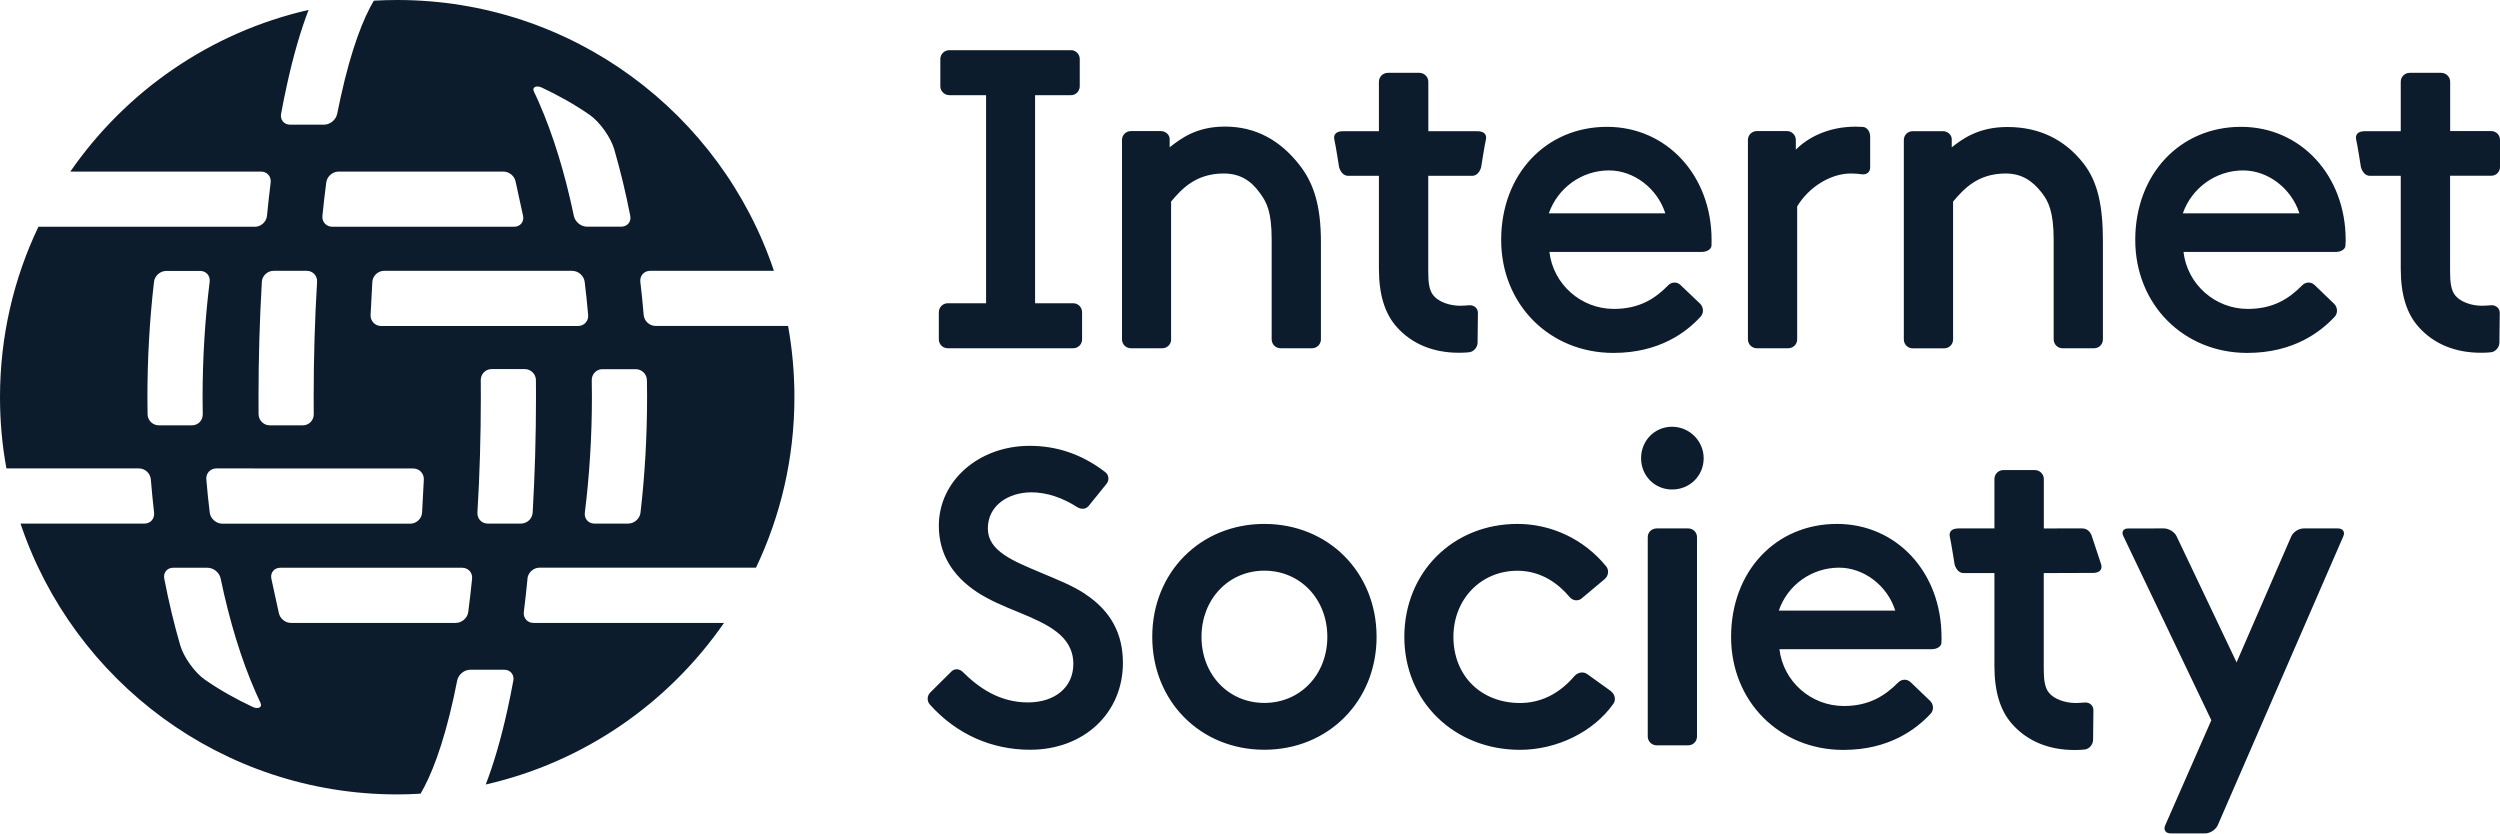
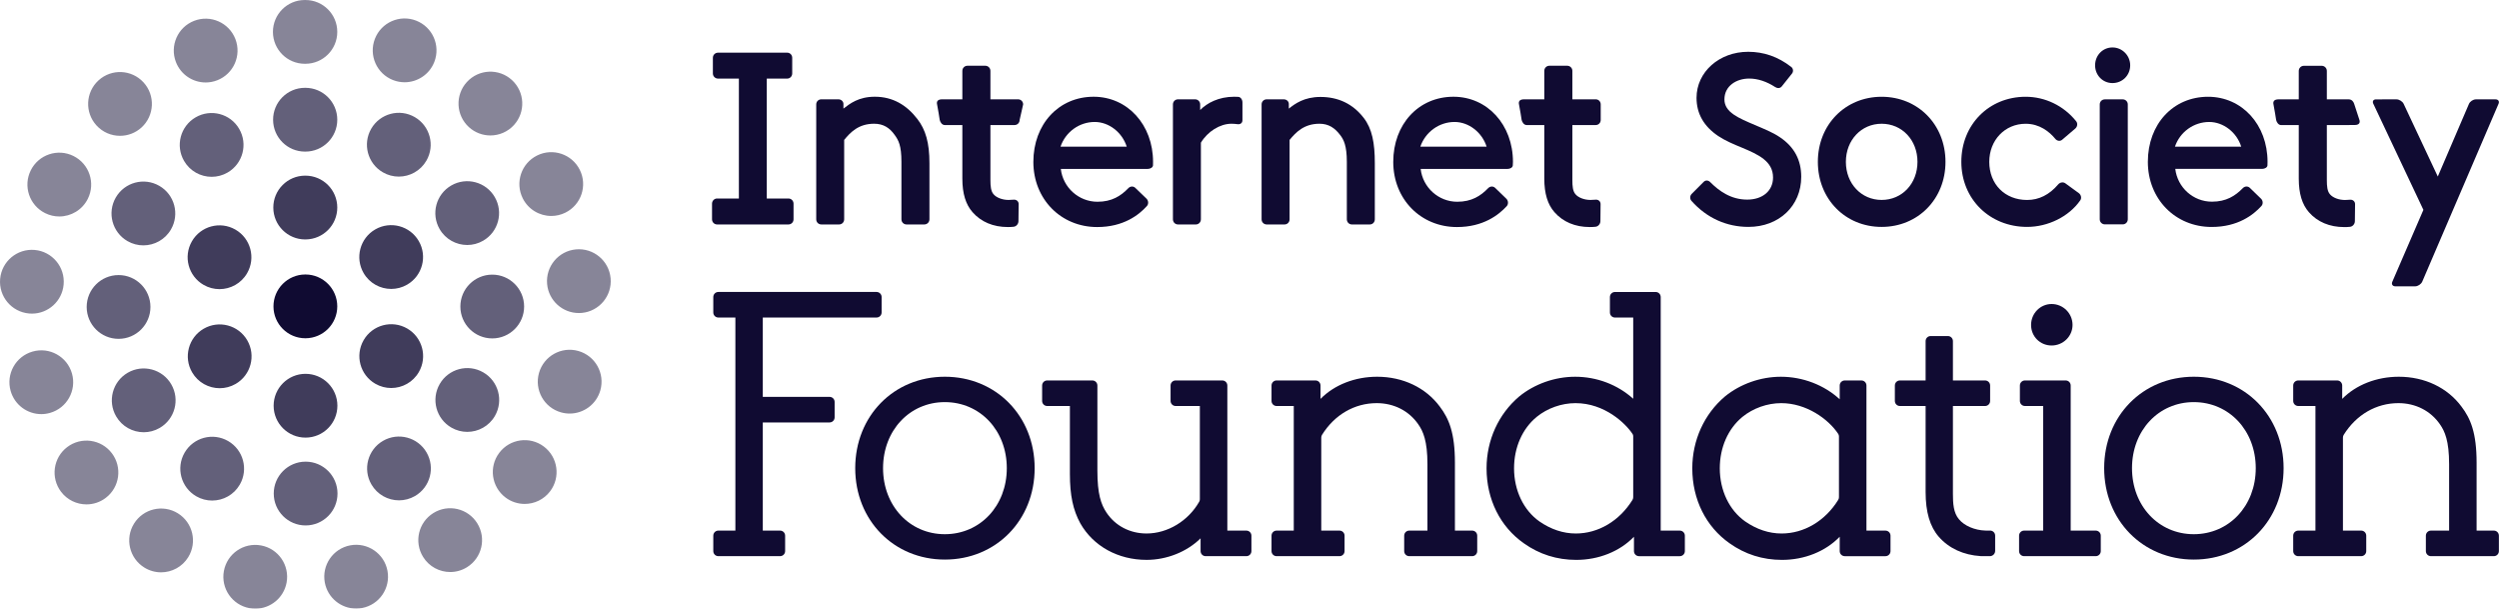
- <svg xmlns="http://www.w3.org/2000/svg" width="30mm" height="10mm" viewBox="0 0 30 10" version="1.1" id="svg1">
-   <defs id="defs1" />
-   <g id="layer1">
-     <path id="path2" d="M 28.056,6.341 H 27.645 c -0.06,0 -0.126,0.042 -0.15,0.096 L 26.839,7.948 26.119,6.435 c -0.024,-0.052 -0.094,-0.094 -0.152,-0.094 l -0.432,7.056e-4 c -0.054,0 -0.08,0.04 -0.056,0.089 l 1.057,2.212 -0.553,1.26 c -0.025,0.054 0.004,0.098 0.063,0.098 h 0.416 c 0.059,0 0.126,-0.044 0.151,-0.098 L 28.119,6.437 c 0.025,-0.053 -0.004,-0.096 -0.063,-0.096 z m -5.313,0.986 c -0.093,-0.298 -0.375,-0.515 -0.674,-0.515 -0.328,0 -0.619,0.208 -0.723,0.515 z m 0.556,0.316 c 0,0.012 0,0.04 -0.002,0.074 -0.002,0.04 -0.054,0.073 -0.113,0.073 h -1.831 c 0.046,0.387 0.378,0.682 0.773,0.682 0.302,0 0.493,-0.122 0.651,-0.281 0.041,-0.043 0.107,-0.046 0.149,-0.006 l 0.234,0.224 c 0.044,0.041 0.048,0.112 0.009,0.154 -0.169,0.182 -0.493,0.436 -1.049,0.436 -0.767,0 -1.347,-0.583 -1.347,-1.356 0,-0.787 0.535,-1.356 1.27,-1.356 0.717,0 1.255,0.581 1.255,1.356 z M 19.984,2.56 c -0.095,-0.297 -0.375,-0.515 -0.676,-0.515 -0.328,0 -0.615,0.21 -0.722,0.515 z m 0.555,0.317 c 0,0.011 -0.001,0.041 -0.001,0.074 -0.004,0.04 -0.056,0.072 -0.114,0.072 h -1.831 c 0.045,0.387 0.378,0.684 0.773,0.684 0.303,0 0.494,-0.121 0.651,-0.282 0.04,-0.043 0.107,-0.047 0.149,-0.005 l 0.235,0.224 c 0.042,0.041 0.047,0.112 0.007,0.155 -0.166,0.182 -0.49,0.436 -1.047,0.436 -0.767,0 -1.347,-0.583 -1.347,-1.356 0,-0.786 0.535,-1.357 1.271,-1.357 0.715,0 1.254,0.583 1.254,1.357 z m -0.474,2.244 c -0.209,0 -0.372,0.166 -0.372,0.378 0,0.21 0.163,0.375 0.372,0.375 0.213,0 0.379,-0.165 0.379,-0.375 0,-0.207 -0.17,-0.378 -0.379,-0.378 z M 24.088,1.524 c -0.344,0 -0.537,0.141 -0.667,0.244 v -0.097 c 0,-0.053 -0.048,-0.097 -0.108,-0.097 h -0.36 c -0.06,0 -0.107,0.047 -0.107,0.106 v 2.393 c 0,0.06 0.047,0.107 0.107,0.107 h 0.377 c 0.06,0 0.107,-0.047 0.107,-0.107 V 2.419 c 0.132,-0.157 0.3,-0.337 0.631,-0.337 0.191,0 0.321,0.086 0.435,0.233 0.075,0.097 0.141,0.221 0.141,0.562 v 1.195 c 0,0.06 0.048,0.107 0.106,0.107 h 0.379 c 0.06,0 0.106,-0.047 0.106,-0.107 v -1.169 c 0,-0.42 -0.056,-0.716 -0.234,-0.943 C 24.771,1.667 24.463,1.524 24.088,1.524 Z m 3.505,1.036 C 27.498,2.263 27.218,2.045 26.917,2.045 c -0.327,0 -0.616,0.21 -0.723,0.515 z m 0.556,0.317 c 0,0.011 -0.002,0.041 -0.004,0.074 -0.003,0.04 -0.053,0.072 -0.113,0.072 h -1.83 c 0.045,0.387 0.377,0.684 0.771,0.684 0.303,0 0.494,-0.121 0.652,-0.282 0.041,-0.043 0.107,-0.047 0.15,-0.005 l 0.233,0.224 c 0.044,0.041 0.048,0.112 0.01,0.155 -0.169,0.182 -0.494,0.436 -1.051,0.436 -0.766,0 -1.344,-0.583 -1.344,-1.356 0,-0.786 0.534,-1.357 1.27,-1.357 0.715,0 1.255,0.583 1.255,1.357 z m -7.891,3.464 h -0.377 c -0.061,0 -0.108,0.046 -0.108,0.104 v 2.393 c 0,0.059 0.048,0.106 0.108,0.106 h 0.377 c 0.059,0 0.106,-0.047 0.106,-0.106 V 6.445 c 0,-0.058 -0.047,-0.104 -0.106,-0.104 z m 4.846,0.099 c -0.011,-0.04 -0.045,-0.099 -0.118,-0.099 l -0.46,2.823e-4 V 5.748 c 0,-0.059 -0.049,-0.107 -0.108,-0.107 h -0.378 c -0.059,0 -0.107,0.048 -0.107,0.107 v 0.593 h -0.427 c -0.092,0 -0.122,0.043 -0.107,0.106 0.015,0.062 0.056,0.325 0.056,0.325 0.012,0.047 0.048,0.105 0.107,0.105 h 0.371 V 7.992 c 0,0.311 0.071,0.539 0.215,0.699 0.179,0.201 0.435,0.309 0.745,0.309 0.037,0 0.078,-8.82e-4 0.116,-0.005 0.059,-0.003 0.107,-0.058 0.108,-0.116 l 0.004,-0.356 c 8.82e-4,-0.057 -0.046,-0.097 -0.105,-0.093 -0.039,0.003 -0.077,0.006 -0.108,0.006 -0.131,0 -0.259,-0.049 -0.318,-0.12 -0.055,-0.064 -0.065,-0.165 -0.065,-0.296 v -1.143 l 0.591,-0.002 c 0.055,0 0.118,-0.022 0.099,-0.099 z M 29.894,2.109 c 0.06,0 0.106,-0.047 0.106,-0.105 V 1.679 c 0,-0.059 -0.046,-0.106 -0.106,-0.106 H 29.402 V 0.981 c 0,-0.059 -0.049,-0.107 -0.108,-0.107 h -0.378 c -0.059,0 -0.107,0.048 -0.107,0.107 v 0.593 h -0.427 c -0.092,0 -0.122,0.043 -0.107,0.106 0.015,0.062 0.056,0.325 0.056,0.325 0.012,0.047 0.048,0.105 0.107,0.105 h 0.371 v 1.115 c 0,0.311 0.071,0.539 0.215,0.699 0.179,0.201 0.435,0.309 0.745,0.309 0.037,0 0.078,-9.172e-4 0.116,-0.005 0.059,-0.003 0.107,-0.058 0.108,-0.116 l 0.004,-0.356 c 9.18e-4,-0.057 -0.046,-0.097 -0.105,-0.093 -0.039,0.003 -0.077,0.006 -0.108,0.006 -0.132,0 -0.259,-0.049 -0.318,-0.12 -0.055,-0.064 -0.065,-0.165 -0.065,-0.296 V 2.109 Z M 19.332,8.294 19.048,8.09 c -0.047,-0.034 -0.111,-0.024 -0.152,0.02 -0.187,0.219 -0.409,0.326 -0.656,0.326 -0.469,0 -0.799,-0.328 -0.799,-0.794 0,-0.452 0.33,-0.793 0.768,-0.793 0.293,0 0.5,0.164 0.626,0.315 0.038,0.045 0.102,0.054 0.145,0.017 l 0.276,-0.232 c 0.046,-0.038 0.055,-0.108 0.018,-0.153 -0.268,-0.328 -0.66,-0.509 -1.065,-0.509 -0.774,0 -1.357,0.581 -1.357,1.356 0,0.773 0.597,1.355 1.388,1.355 0.437,0 0.879,-0.211 1.12,-0.552 0.035,-0.048 0.018,-0.117 -0.029,-0.151 z M 13.023,7.128 C 12.873,7.027 12.674,6.95 12.497,6.875 12.156,6.731 11.854,6.613 11.854,6.342 c 0,-0.282 0.254,-0.434 0.522,-0.434 0.185,0 0.371,0.063 0.55,0.177 0.046,0.029 0.103,0.029 0.138,-0.014 L 13.279,5.805 c 0.034,-0.042 0.028,-0.106 -0.015,-0.139 -0.282,-0.217 -0.585,-0.316 -0.908,-0.316 -0.611,0 -1.09,0.42 -1.09,0.959 0,0.328 0.154,0.594 0.458,0.796 0.15,0.098 0.324,0.17 0.493,0.239 0.354,0.146 0.663,0.285 0.663,0.624 0,0.278 -0.219,0.461 -0.545,0.461 -0.343,0 -0.593,-0.178 -0.782,-0.366 -0.039,-0.038 -0.095,-0.044 -0.135,-0.006 l -0.254,0.252 c -0.04,0.038 -0.043,0.104 -0.006,0.145 0.323,0.361 0.747,0.543 1.203,0.543 0.645,0 1.114,-0.438 1.114,-1.043 0,-0.343 -0.14,-0.619 -0.452,-0.825 z m 8.06,-2.949 h 0.376 c 0.059,0 0.107,-0.047 0.107,-0.107 V 2.477 c 0.14,-0.233 0.402,-0.395 0.643,-0.395 0.043,0 0.087,0.003 0.13,0.009 0.057,0.009 0.103,-0.023 0.103,-0.082 V 1.638 c 0,-0.059 -0.038,-0.112 -0.087,-0.115 -0.032,-0.001 -0.063,-0.003 -0.088,-0.003 -0.326,0 -0.573,0.13 -0.717,0.276 V 1.679 c 0,-0.059 -0.048,-0.106 -0.107,-0.106 h -0.36 c -0.06,0 -0.108,0.047 -0.108,0.106 v 2.393 c 0,0.06 0.048,0.107 0.108,0.107 z m -9.71,0 h 1.505 c 0.06,0 0.107,-0.047 0.107,-0.107 V 3.747 c 0,-0.06 -0.047,-0.108 -0.107,-0.108 H 12.421 V 1.142 h 0.431 c 0.058,0 0.105,-0.048 0.105,-0.107 V 0.709 c 0,-0.06 -0.048,-0.107 -0.105,-0.107 h -0.539 -0.375 -0.545 c -0.06,0 -0.109,0.047 -0.109,0.107 v 0.326 c 0,0.059 0.049,0.107 0.109,0.107 h 0.44 v 2.497 h -0.46 c -0.059,0 -0.107,0.048 -0.107,0.108 V 4.072 c 0,0.06 0.048,0.107 0.107,0.107 z M 14.053,4.072 V 2.419 c 0.131,-0.157 0.301,-0.337 0.632,-0.337 0.193,0 0.325,0.083 0.433,0.233 0.082,0.112 0.142,0.221 0.142,0.562 v 1.195 c 0,0.06 0.048,0.107 0.107,0.107 h 0.377 c 0.059,0 0.107,-0.047 0.107,-0.107 v -1.169 c 0,-0.42 -0.079,-0.696 -0.257,-0.923 -0.229,-0.293 -0.521,-0.461 -0.895,-0.461 -0.345,0 -0.529,0.145 -0.663,0.248 v -0.097 c 0,-0.053 -0.048,-0.097 -0.106,-0.097 H 13.571 c -0.06,0 -0.107,0.047 -0.107,0.106 v 2.393 c 0,0.06 0.047,0.107 0.107,0.107 h 0.376 c 0.059,0 0.107,-0.047 0.107,-0.107 z m 1.875,3.57 c 0,-0.452 -0.324,-0.794 -0.756,-0.794 -0.429,0 -0.754,0.342 -0.754,0.794 0,0.453 0.324,0.793 0.754,0.793 0.433,0 0.756,-0.341 0.756,-0.793 z m 0.591,0 c 0,0.773 -0.58,1.355 -1.347,1.355 -0.767,0 -1.345,-0.582 -1.345,-1.355 0,-0.774 0.578,-1.355 1.345,-1.355 0.768,0 1.347,0.581 1.347,1.355 z m 0.987,-3.409 c -0.31,0 -0.566,-0.108 -0.745,-0.309 C 16.618,3.764 16.547,3.536 16.547,3.225 v -1.115 h -0.371 c -0.059,0 -0.095,-0.059 -0.107,-0.105 0,0 -0.041,-0.263 -0.056,-0.325 -0.015,-0.062 0.015,-0.106 0.107,-0.106 H 16.547 V 0.981 c 0,-0.059 0.048,-0.107 0.107,-0.107 h 0.378 c 0.059,0 0.108,0.048 0.108,0.107 v 0.593 h 0.583 c 0.092,0 0.122,0.043 0.107,0.106 -0.015,0.062 -0.056,0.325 -0.056,0.325 -0.012,0.047 -0.048,0.105 -0.107,0.105 h -0.528 v 1.143 c 0,0.131 0.009,0.233 0.065,0.296 0.059,0.071 0.187,0.12 0.318,0.12 0.031,0 0.069,-0.003 0.108,-0.006 0.059,-0.004 0.106,0.036 0.105,0.093 l -0.004,0.356 c -7.75e-4,0.058 -0.049,0.113 -0.108,0.116 -0.039,0.004 -0.08,0.005 -0.116,0.005 z M 6.251,6.283 H 5.853 c -0.073,0 -0.128,-0.059 -0.124,-0.132 0.027,-0.445 0.041,-0.912 0.041,-1.391 0,-0.066 -2.823e-4,-0.133 -8.467e-4,-0.199 -6.349e-4,-0.073 0.058,-0.132 0.131,-0.132 h 0.397 c 0.073,0 0.133,0.059 0.134,0.132 5.645e-4,0.066 8.467e-4,0.132 8.467e-4,0.199 0,0.477 -0.014,0.944 -0.04,1.391 -0.004,0.073 -0.067,0.132 -0.141,0.132 z M 5.619,7.344 C 5.61,7.416 5.542,7.475 5.469,7.475 H 3.492 c -0.069,0 -0.132,-0.052 -0.146,-0.119 l -0.09,-0.413 c -0.014,-0.072 0.035,-0.13 0.108,-0.13 h 2.182 c 0.073,0 0.127,0.059 0.119,0.132 -0.014,0.136 -0.029,0.269 -0.046,0.399 z M 3.032,8.483 C 2.832,8.389 2.638,8.281 2.456,8.154 2.336,8.07 2.204,7.885 2.163,7.744 2.089,7.49 2.025,7.222 1.971,6.943 1.957,6.871 2.006,6.813 2.079,6.813 h 0.411 c 0.073,0 0.144,0.058 0.158,0.13 0.106,0.509 0.248,0.975 0.423,1.371 0.017,0.039 0.035,0.079 0.054,0.119 0.029,0.059 -0.033,0.079 -0.094,0.05 z M 1.771,4.972 c -0.001,-0.066 -0.002,-0.132 -0.002,-0.199 0,-0.477 0.027,-0.943 0.079,-1.391 0.008,-0.073 0.075,-0.131 0.148,-0.131 H 2.401 c 0.073,0 0.124,0.059 0.115,0.131 -0.056,0.448 -0.085,0.917 -0.085,1.391 0,0.066 6.21e-4,0.133 0.002,0.199 0.001,0.073 -0.056,0.132 -0.129,0.132 H 1.906 c -0.073,0 -0.134,-0.059 -0.135,-0.132 z m 3.188,0.65 c 0.073,0 0.13,0.059 0.127,0.132 -0.006,0.134 -0.013,0.267 -0.021,0.398 -0.005,0.073 -0.068,0.132 -0.141,0.132 H 2.667 c -0.073,0 -0.14,-0.059 -0.15,-0.131 C 2.501,6.021 2.487,5.888 2.476,5.753 2.469,5.68 2.524,5.621 2.597,5.621 Z M 3.142,3.382 c 0.004,-0.073 0.067,-0.132 0.141,-0.132 h 0.398 c 0.073,0 0.128,0.059 0.124,0.132 -0.027,0.445 -0.041,0.912 -0.041,1.391 0,0.066 3.174e-4,0.133 9.525e-4,0.199 5.644e-4,0.073 -0.058,0.132 -0.131,0.132 H 3.237 c -0.073,0 -0.133,-0.059 -0.134,-0.132 -5.115e-4,-0.066 -8.431e-4,-0.132 -8.431e-4,-0.199 0,-0.477 0.014,-0.944 0.04,-1.391 z M 3.869,2.589 C 3.883,2.453 3.898,2.32 3.915,2.19 3.924,2.117 3.991,2.059 4.064,2.059 h 1.977 c 0.069,0 0.132,0.052 0.146,0.119 l 0.09,0.413 c 0.014,0.072 -0.035,0.13 -0.108,0.13 H 3.988 c -0.073,0 -0.127,-0.059 -0.119,-0.132 z m 2.633,-1.538 c 0.2,0.094 0.394,0.202 0.576,0.329 0.12,0.084 0.251,0.269 0.292,0.409 0.074,0.255 0.139,0.523 0.193,0.801 0.014,0.072 -0.035,0.13 -0.108,0.13 H 7.044 c -0.073,0 -0.144,-0.058 -0.158,-0.13 C 6.78,2.082 6.638,1.616 6.463,1.22 6.445,1.181 6.428,1.141 6.408,1.101 c -0.029,-0.059 0.033,-0.079 0.094,-0.05 z m 1.261,3.511 c 0.001,0.066 0.002,0.132 0.002,0.199 0,0.477 -0.027,0.944 -0.079,1.391 -0.008,0.073 -0.075,0.131 -0.148,0.131 h -0.405 c -0.073,0 -0.124,-0.059 -0.115,-0.131 0.056,-0.448 0.085,-0.917 0.085,-1.391 0,-0.066 -5.644e-4,-0.133 -0.002,-0.199 -0.001,-0.073 0.056,-0.132 0.129,-0.132 h 0.398 c 0.073,0 0.134,0.059 0.135,0.132 z M 4.574,3.912 c -0.073,0 -0.13,-0.059 -0.127,-0.132 0.006,-0.134 0.013,-0.267 0.021,-0.398 0.005,-0.073 0.068,-0.132 0.141,-0.132 h 2.257 c 0.073,0 0.141,0.059 0.15,0.131 0.016,0.131 0.03,0.264 0.042,0.399 0.006,0.073 -0.049,0.132 -0.122,0.132 z m 1.755,3.032 c 0.007,-0.073 0.072,-0.132 0.145,-0.132 h 2.598 c 0.295,-0.62 0.461,-1.314 0.461,-2.046 0,-0.292 -0.026,-0.577 -0.076,-0.855 h -1.591 c -0.073,0 -0.136,-0.059 -0.142,-0.132 C 7.713,3.646 7.7,3.513 7.684,3.382 7.676,3.309 7.728,3.25 7.801,3.25 H 9.287 C 8.654,1.361 6.869,0 4.767,0 4.672,0 4.579,0.003 4.486,0.008 4.36,0.22 4.218,0.579 4.09,1.158 4.075,1.225 4.06,1.295 4.046,1.366 4.032,1.437 3.962,1.496 3.889,1.496 H 3.482 c -0.073,0 -0.122,-0.058 -0.109,-0.13 0.022,-0.121 0.046,-0.238 0.071,-0.351 C 3.52,0.669 3.606,0.371 3.703,0.119 2.524,0.388 1.511,1.094 0.844,2.059 H 3.132 c 0.073,0 0.125,0.059 0.116,0.131 C 3.232,2.32 3.217,2.453 3.204,2.589 3.197,2.662 3.132,2.721 3.059,2.721 H 0.461 C 0.165,3.341 0,4.034 0,4.767 0,5.059 0.026,5.344 0.077,5.621 H 1.668 c 0.073,0 0.136,0.059 0.142,0.132 0.011,0.134 0.024,0.267 0.039,0.399 0.008,0.073 -0.043,0.131 -0.116,0.131 H 0.246 c 0.634,1.889 2.418,3.25 4.52,3.25 0.094,0 0.188,-0.003 0.281,-0.009 0.125,-0.212 0.268,-0.57 0.396,-1.149 0.015,-0.068 0.029,-0.137 0.043,-0.208 0.014,-0.072 0.084,-0.13 0.157,-0.13 h 0.408 c 0.073,0 0.122,0.058 0.109,0.13 -0.022,0.121 -0.046,0.238 -0.071,0.351 -0.076,0.345 -0.163,0.644 -0.26,0.896 1.18,-0.269 2.192,-0.975 2.859,-1.939 H 6.402 c -0.073,0 -0.125,-0.059 -0.116,-0.131 0.016,-0.13 0.031,-0.263 0.044,-0.399" style="fill:#0c1c2c;fill-opacity:1;fill-rule:nonzero;stroke:none;stroke-width:0.004" />
+ <svg xmlns="http://www.w3.org/2000/svg" width="155.23" height="37.795" version="1.1" viewBox="0 0 155.23 37.795">
+   <defs>
+     <clipPath id="clipPath2">
+       <path transform="translate(-353.25 -72.8)" d="M 0,104.428 H 428.888 V 0 H 0 Z" />
+     </clipPath>
+     <clipPath id="clipPath4">
+       <path transform="translate(-361.25 -65.937)" d="M 0,104.428 H 428.888 V 0 H 0 Z" />
+     </clipPath>
+     <clipPath id="clipPath6">
+       <path transform="translate(-407.32 -86.643)" d="M 0,104.428 H 428.888 V 0 H 0 Z" />
+     </clipPath>
+     <clipPath id="clipPath8">
+       <path transform="translate(-301.18 -82.979)" d="M 0,104.428 H 428.888 V 0 H 0 Z" />
+     </clipPath>
+     <clipPath id="clipPath10">
+       <path transform="translate(-403.34 -70.163)" d="M 0,104.428 H 428.888 V 0 H 0 Z" />
+     </clipPath>
+     <clipPath id="clipPath12">
+       <path transform="translate(-362.57 -96.286)" d="M 0,104.428 H 428.888 V 0 H 0 Z" />
+     </clipPath>
+     <clipPath id="clipPath14">
+       <path transform="translate(-322.94 -70.129)" d="M 0,104.428 H 428.888 V 0 H 0 Z" />
+     </clipPath>
+     <clipPath id="clipPath16">
+       <path transform="translate(-373.27 -79.262)" d="M 0,104.428 H 428.888 V 0 H 0 Z" />
+     </clipPath>
+     <clipPath id="clipPath18">
+       <path transform="translate(-136.19 -69.486)" d="M 0,104.428 H 428.888 V 0 H 0 Z" />
+     </clipPath>
+     <clipPath id="clipPath20">
+       <path transform="translate(-154.71 -76.65)" d="M 0,104.428 H 428.888 V 0 H 0 Z" />
+     </clipPath>
+     <clipPath id="clipPath22">
+       <path transform="translate(-173.98 -70.171)" d="M 0,104.428 H 428.888 V 0 H 0 Z" />
+     </clipPath>
+     <clipPath id="clipPath24">
+       <path transform="translate(-212.53 -87.808)" d="M 0,104.428 H 428.888 V 0 H 0 Z" />
+     </clipPath>
+     <clipPath id="clipPath26">
+       <path transform="translate(-226.46 -83.198)" d="M 0,104.428 H 428.888 V 0 H 0 Z" />
+     </clipPath>
+     <clipPath id="clipPath28">
+       <path transform="translate(-273.85 -70.171)" d="M 0,104.428 H 428.888 V 0 H 0 Z" />
+     </clipPath>
+     <clipPath id="clipPath30">
+       <path transform="translate(-182.01 -79.261)" d="M 0,104.428 H 428.888 V 0 H 0 Z" />
+     </clipPath>
+     <clipPath id="clipPath32">
+       <path transform="translate(-243.77 -79.261)" d="M 0,104.428 H 428.888 V 0 H 0 Z" />
+     </clipPath>
+     <clipPath id="clipPath34">
+       <path transform="translate(-280.3 -19.13)" d="M 0,104.428 H 428.888 V 0 H 0 Z" />
+     </clipPath>
+     <clipPath id="clipPath36">
+       <path transform="translate(-142.38 -36.341)" d="M 0,104.428 H 428.888 V 0 H 0 Z" />
+     </clipPath>
+     <clipPath id="clipPath38">
+       <path transform="translate(-162.16 -12.781)" d="M 0,104.428 H 428.888 V 0 H 0 Z" />
+     </clipPath>
+     <clipPath id="clipPath40">
+       <path transform="translate(-376.5 -12.781)" d="M 0,104.428 H 428.888 V 0 H 0 Z" />
+     </clipPath>
+     <clipPath id="clipPath42">
+       <path transform="translate(-252.67 -13.397)" d="M 0,104.428 H 428.888 V 0 H 0 Z" />
+     </clipPath>
+     <clipPath id="clipPath44">
+       <path transform="translate(-352.12 -45.156)" d="M 0,104.428 H 428.888 V 0 H 0 Z" />
+     </clipPath>
+     <clipPath id="clipPath46">
+       <path transform="translate(-359.68 -13.397)" d="M 0,104.428 H 428.888 V 0 H 0 Z" />
+     </clipPath>
+     <clipPath id="clipPath48">
+       <path transform="translate(-213.91 -13.397)" d="M 0,104.428 H 428.888 V 0 H 0 Z" />
+     </clipPath>
+     <clipPath id="clipPath50">
+       <path transform="translate(-315.61 -19.13)" d="M 0,104.428 H 428.888 V 0 H 0 Z" />
+     </clipPath>
+     <clipPath id="clipPath52">
+       <path transform="translate(-341.55 -13.403)" d="M 0,104.428 H 428.888 V 0 H 0 Z" />
+     </clipPath>
+     <clipPath id="clipPath54">
+       <path transform="translate(-428.02 -13.397)" d="M 0,104.428 H 428.888 V 0 H 0 Z" />
+     </clipPath>
+     <clipPath id="clipPath55">
+       <path transform="translate(-46.842 -98.946)" d="M 0,104.428 H 104.82 V 0 H 0 Z" />
+     </clipPath>
+     <clipPath id="clipPath57">
+       <path transform="matrix(1.3333 0 0 -1.3333 0 139.24)" d="M 0,104.428 H 428.888 V 0 H 0 Z" />
+     </clipPath>
+     <clipPath id="clipPath58">
+       <path transform="translate(-46.871 -83.878)" d="m14.876 89.362h75.078v-75.078h-75.078z" />
+     </clipPath>
+     <clipPath id="clipPath60">
+       <path transform="matrix(1.3333 0 0 -1.3333 0 139.24)" d="M 0,104.428 H 428.888 V 0 H 0 Z" />
+     </clipPath>
+     <clipPath id="clipPath61">
+       <path transform="translate(-46.907 -68.812)" d="m32.202 74.294h40.417v-44.941h-40.417z" />
+     </clipPath>
+     <clipPath id="clipPath63">
+       <path transform="matrix(1.3333 0 0 -1.3333 0 139.24)" d="M 0,104.428 H 428.888 V 0 H 0 Z" />
+     </clipPath>
+     <clipPath id="clipPath65">
+       <path transform="translate(-46.936 -51.845)" d="M 0,104.428 H 428.888 V 0 H 0 Z" />
+     </clipPath>
+   </defs>
+   <g transform="translate(-2.2808e-7 -.00080018)">
+     <g fill="#100b32">
+       <g fill-rule="evenodd">
+         <path transform="matrix(.36193 0 0 -.36193 127.85 11.448)" d="m0 0c-1.523-1.8-3.33-2.679-5.336-2.679-3.816 0-6.497 2.701-6.497 6.542 0 3.721 2.681 6.532 6.245 6.532 2.38 0 4.072-1.35 5.094-2.595 0.31-0.372 0.827-0.449 1.181-0.137l2.243 1.912c0.371 0.32 0.447 0.888 0.141 1.263-2.178 2.699-5.365 4.189-8.659 4.189-6.302 0-11.04-4.786-11.04-11.164 0-6.371 4.854-11.162 11.292-11.162 3.556 0 7.152 1.741 9.111 4.543 0.285 0.397 0.147 0.964-0.234 1.246l-2.304 1.679c-0.383 0.279-0.904 0.196-1.237-0.169" clip-path="url(#clipPath2)" />
+         <path transform="matrix(.36193 0 0 -.36193 130.75 13.932)" d="m0 0h3.063c0.475 0 0.864 0.386 0.864 0.873v19.711c0 0.479-0.389 0.863-0.864 0.863h-3.063c-0.494 0-0.886-0.384-0.886-0.863v-19.711c0-0.487 0.392-0.873 0.886-0.873" clip-path="url(#clipPath4)" />
+         <path transform="matrix(.36193 0 0 -.36193 147.42 6.4376)" d="m0 0 8.604-18.22-5.328-12.316c-0.203-0.44 0.037-0.801 0.514-0.801h3.389c0.479 0 1.027 0.361 1.225 0.801l13.085 30.487c0.205 0.438-0.029 0.79-0.516 0.79h-3.34c-0.491 0-1.023-0.352-1.215-0.79l-5.344-12.451-5.858 12.465c-0.196 0.424-0.761 0.776-1.237 0.776l-3.52-5e-3c-0.444 0-0.647-0.334-0.459-0.736" clip-path="url(#clipPath6)" />
+         <path transform="matrix(.36193 0 0 -.36193 109.01 7.7637)" d="m0 0c-2.778 1.19-5.233 2.161-5.233 4.393 0 2.322 2.064 3.578 4.245 3.578 1.511 0 3.02-0.521 4.472-1.461 0.372-0.24 0.834-0.24 1.125 0.114l1.748 2.196c0.28 0.349 0.231 0.87-0.122 1.143-2.294 1.783-4.758 2.6-7.391 2.6-4.967 0-8.865-3.461-8.865-7.901 0-2.699 1.25-4.892 3.727-6.554 1.218-0.806 2.636-1.406 4.013-1.968 2.878-1.203 5.391-2.35 5.391-5.14 0-2.288-1.785-3.795-4.43-3.795-2.795 0-4.823 1.467-6.364 3.012-0.32 0.307-0.767 0.362-1.097 0.044l-2.064-2.071c-0.325-0.313-0.352-0.854-0.053-1.193 2.63-2.971 6.076-4.475 9.791-4.475 5.245 0 9.056 3.603 9.056 8.593 0 2.824-1.138 5.102-3.673 6.798-1.219 0.835-2.839 1.47-4.276 2.087" clip-path="url(#clipPath8)" />
+         <path transform="matrix(.36193 0 0 -.36193 145.98 12.402)" d="m0 0c-0.311-0.024-0.623-0.046-0.875-0.046-1.068 0-2.105 0.403-2.587 0.989-0.452 0.523-0.528 1.36-0.528 2.437v9.424l4.809 0.012c0.446 0 0.964 0.183 0.803 0.814l-0.907 2.776c-0.088 0.327-0.367 0.815-0.959 0.815h-3.746v4.88c0 0.482-0.397 0.874-0.873 0.874h-3.074c-0.482 0-0.871-0.392-0.871-0.874v-4.88h-3.472c-0.745 0-0.988-0.359-0.866-0.875 0.121-0.514 0.456-2.676 0.456-2.676 0.094-0.383 0.385-0.866 0.865-0.866h3.017v-9.191c0-2.563 0.58-4.439 1.746-5.761 1.456-1.658 3.541-2.546 6.062-2.546 0.299 0 0.631 7e-3 0.949 0.043 0.48 0.023 0.868 0.476 0.873 0.955l0.034 2.931c7e-3 0.473-0.374 0.802-0.856 0.765" clip-path="url(#clipPath10)" />
+         <path transform="matrix(.36193 0 0 -.36193 131.22 2.9473)" d="m0 0c-1.673 0-2.982-1.348-2.982-3.067 0-1.703 1.309-3.044 2.982-3.044 1.712 0 3.041 1.341 3.041 3.044 0 1.683-1.367 3.067-3.041 3.067" clip-path="url(#clipPath12)" />
+         <path transform="matrix(.36193 0 0 -.36193 116.88 12.415)" d="m0 0c-3.492 0-6.134 2.808-6.134 6.534 0 3.721 2.642 6.536 6.134 6.536 3.525 0 6.154-2.815 6.154-6.536 0-3.726-2.629-6.534-6.154-6.534m0 17.698c-6.236 0-10.943-4.786-10.943-11.164 0-6.371 4.707-11.162 10.943-11.162 6.247 0 10.962 4.791 10.962 11.162 0 6.378-4.715 11.164-10.962 11.164" clip-path="url(#clipPath14)" />
+         <path transform="matrix(.36193 0 0 -.36193 135.1 9.1087)" d="m0 0c0.855 2.525 3.22 4.239 5.886 4.239 2.435 0 4.728-1.781 5.489-4.239zm5.683 8.564c-5.982 0-10.332-4.687-10.332-11.164 0-6.371 4.708-11.173 10.953-11.173 4.526 0 7.17 2.091 8.536 3.592 0.32 0.346 0.284 0.933-0.073 1.267l-1.905 1.846c-0.347 0.331-0.878 0.306-1.216-0.05-1.284-1.316-2.836-2.318-5.293-2.318-3.218 0-5.916 2.434-6.294 5.625h14.898c0.484 0 0.907 0.273 0.923 0.602 0.015 0.277 0.015 0.506 0.015 0.609 0 6.378-4.38 11.164-10.212 11.164" clip-path="url(#clipPath16)" />
+         <path transform="matrix(.36193 0 0 -.36193 49.292 12.647)" d="m0 0v-2.684c0-0.493-0.386-0.881-0.873-0.881h-12.248c-0.477 0-0.868 0.388-0.868 0.881v2.684c0 0.488 0.391 0.887 0.868 0.887h3.741v20.57h-3.578c-0.488 0-0.885 0.394-0.885 0.882v2.688c0 0.491 0.397 0.877 0.885 0.877h11.875c0.472 0 0.856-0.386 0.856-0.877v-2.688c0-0.488-0.384-0.882-0.856-0.882h-3.509v-20.57h3.719c0.487 0 0.873-0.399 0.873-0.887" clip-path="url(#clipPath18)" />
+         <path transform="matrix(.36193 0 0 -.36193 55.994 10.054)" d="m0 0v-9.847c0-0.493 0.395-0.882 0.868-0.882h3.067c0.479 0 0.873 0.389 0.873 0.882v9.629c0 3.464-0.638 5.736-2.088 7.598-1.862 2.412-4.241 3.801-7.282 3.801-2.808 0-4.299-1.199-5.39-2.037v0.8c0 0.44-0.396 0.794-0.866 0.794h-2.934c-0.487 0-0.871-0.384-0.871-0.869v-19.716c0-0.493 0.384-0.882 0.871-0.882h3.059c0.482 0 0.866 0.389 0.866 0.882v13.622c1.066 1.29 2.45 2.774 5.142 2.774 1.57 0 2.649-0.681 3.527-1.926 0.667-0.922 1.158-1.821 1.158-4.623" clip-path="url(#clipPath20)" />
+         <path transform="matrix(.36193 0 0 -.36193 62.967 12.399)" d="m0 0c-0.315-0.025-0.626-0.046-0.878-0.046-1.068 0-2.104 0.401-2.587 0.991-0.45 0.523-0.528 1.36-0.528 2.437v9.42h4.142c0.482 0 0.869 0.386 0.869 0.867l0.606 2.679c0 0.485-0.389 0.869-0.868 0.869h-4.749v4.883c0 0.485-0.396 0.876-0.875 0.876h-3.071c-0.482 0-0.872-0.391-0.872-0.876v-4.883h-3.471c-0.743 0-0.989-0.357-0.866-0.869 0.123-0.515 0.455-2.679 0.455-2.679 0.095-0.382 0.388-0.867 0.868-0.867h3.014v-9.191c0-2.559 0.582-4.436 1.751-5.758 1.454-1.659 3.537-2.548 6.06-2.548 0.301 0 0.626 9e-3 0.944 0.045 0.482 0.024 0.87 0.477 0.875 0.953l0.033 2.931c9e-3 0.476-0.37 0.802-0.852 0.766" clip-path="url(#clipPath22)" />
+         <path transform="matrix(.36193 0 0 -.36193 76.921 6.0157)" d="m0 0c-0.26 7e-3 -0.514 0.022-0.717 0.022-2.65 0-4.658-1.074-5.832-2.277v0.965c0 0.486-0.393 0.87-0.868 0.87h-2.934c-0.487 0-0.873-0.384-0.873-0.87v-19.716c0-0.493 0.386-0.882 0.873-0.882h3.059c0.481 0 0.868 0.389 0.868 0.882v13.143c1.14 1.914 3.275 3.253 5.236 3.253 0.349 0 0.709-0.027 1.058-0.075 0.465-0.064 0.837 0.189 0.837 0.681v3.053c0 0.489-0.309 0.924-0.707 0.951" clip-path="url(#clipPath24)" />
+         <path transform="matrix(.36193 0 0 -.36193 81.964 7.6842)" d="m0 0c1.555 0 2.616-0.711 3.538-1.926 0.611-0.791 1.151-1.821 1.151-4.623v-9.847c0-0.493 0.387-0.882 0.864-0.882h3.079c0.489 0 0.86 0.389 0.86 0.882v9.629c0 3.464-0.457 5.895-1.904 7.769-1.868 2.417-4.373 3.595-7.427 3.595-2.8 0-4.37-1.163-5.426-2.002v0.8c0 0.44-0.384 0.794-0.876 0.794h-2.926c-0.49 0-0.873-0.383-0.873-0.869v-19.716c0-0.493 0.383-0.882 0.873-0.882h3.066c0.484 0 0.865 0.389 0.865 0.882v13.622c1.076 1.29 2.446 2.774 5.136 2.774" clip-path="url(#clipPath26)" />
+         <path transform="matrix(.36193 0 0 -.36193 99.115 12.399)" d="m0 0c-0.313-0.025-0.624-0.046-0.878-0.046-1.069 0-2.105 0.401-2.588 0.991-0.452 0.523-0.525 1.36-0.525 2.437v9.42h4.003c0.489 0 0.863 0.386 0.863 0.867v2.679c0 0.485-0.374 0.869-0.863 0.869h-4.003v4.883c0 0.485-0.399 0.876-0.88 0.876h-3.071c-0.48 0-0.867-0.391-0.867-0.876v-4.883h-3.472c-0.745 0-0.99-0.357-0.87-0.869 0.125-0.515 0.455-2.679 0.455-2.679 0.097-0.382 0.388-0.867 0.868-0.867h3.019v-9.191c0-2.559 0.578-4.436 1.747-5.758 1.455-1.659 3.538-2.548 6.059-2.548 0.301 0 0.633 9e-3 0.948 0.045 0.48 0.024 0.868 0.477 0.876 0.953l0.03 2.931c9e-3 0.476-0.372 0.802-0.851 0.766" clip-path="url(#clipPath28)" />
+         <path transform="matrix(.36193 0 0 -.36193 65.875 9.1091)" d="m0 0c0.863 2.516 3.203 4.242 5.873 4.242 2.445 0 4.722-1.793 5.495-4.242zm5.683 8.569c-5.987 0-10.341-4.707-10.341-11.181 0-6.372 4.719-11.174 10.957-11.174 4.528 0 7.172 2.095 8.519 3.593 0.33 0.356 0.288 0.933-0.056 1.275l-1.909 1.84c-0.343 0.346-0.888 0.308-1.213-0.042-1.28-1.328-2.832-2.328-5.295-2.328-3.215 0-5.925 2.446-6.291 5.631h14.894c0.477 0 0.895 0.264 0.927 0.596 0 0.268 0.01 0.514 0.01 0.609 0 6.379-4.388 11.181-10.202 11.181" clip-path="url(#clipPath30)" />
+         <path transform="matrix(.36193 0 0 -.36193 88.226 9.1091)" d="m0 0c0.868 2.516 3.218 4.242 5.879 4.242 2.445 0 4.728-1.793 5.499-4.242zm5.686 8.569c-5.982 0-10.332-4.707-10.332-11.181 0-6.372 4.705-11.174 10.938-11.174 4.526 0 7.174 2.095 8.546 3.593 0.304 0.356 0.274 0.933-0.083 1.275l-1.898 1.84c-0.354 0.346-0.884 0.308-1.22-0.042-1.283-1.328-2.836-2.328-5.301-2.328-3.206 0-5.913 2.446-6.277 5.631h14.894c0.486 0 0.895 0.264 0.917 0.596 0.015 0.268 0.029 0.514 0.029 0.609 0 6.379-4.394 11.181-10.213 11.181" clip-path="url(#clipPath32)" />
+       </g>
+       <g>
+         <path transform="matrix(.36193 0 0 -.36193 101.45 30.873)" d="m0 0c0-0.164-0.044-0.326-0.13-0.465-2.233-3.608-5.86-5.762-9.714-5.762-2.158 0-4.261 0.697-6.25 2.068-2.728 1.923-4.357 5.33-4.357 9.114 0 3.572 1.413 6.786 3.877 8.818 1.848 1.502 4.279 2.364 6.668 2.364 5.003 0 8.597-3.468 9.8-5.302 0.07-0.107 0.106-0.235 0.106-0.371zm8-5.732h-3.28v40.074c0 0.478-0.388 0.866-0.866 0.866h-6.987c-0.478 0-0.866-0.388-0.866-0.866v-2.654c0-0.478 0.388-0.866 0.866-0.866h3.133v-13.932c-2.713 2.435-6.25 3.775-9.971 3.775-3.462 0-6.958-1.231-9.591-3.379-3.564-3.015-5.608-7.511-5.608-12.331 0-5.326 2.336-10.017 6.409-12.869 2.652-1.885 5.673-2.841 8.981-2.841 3.863 0 7.467 1.446 9.909 3.971l-1e-3 -2.467c0-0.478 0.388-0.866 0.866-0.866h7.006c0.478 0 0.865 0.388 0.865 0.866v2.652c0 0.479-0.387 0.867-0.865 0.867" clip-path="url(#clipPath34)" />
+         <path transform="matrix(.36193 0 0 -.36193 51.531 24.643)" d="m0 0h-11.462v13.611l19.527 1e-3c0.478 0 0.866 0.388 0.866 0.867v2.652c0 0.478-0.389 0.866-0.866 0.866h-27.158c-0.478 0-0.866-0.388-0.866-0.866v-2.653c0-0.479 0.388-0.867 0.866-0.867h2.925v-36.554h-2.925c-0.478 0-0.866-0.388-0.866-0.867v-2.652c0-0.478 0.388-0.866 0.866-0.866h10.599c0.478 0 0.866 0.388 0.866 0.866v2.652c0 0.479-0.388 0.867-0.866 0.867h-2.968v18.556h11.462c0.479 0 0.866 0.388 0.866 0.866v2.655c0 0.478-0.387 0.866-0.866 0.866" clip-path="url(#clipPath36)" />
+         <path transform="matrix(.36193 0 0 -.36193 58.689 33.17)" d="m0 0c-6.043 0-10.6 4.87-10.6 11.328 0 6.46 4.557 11.332 10.6 11.332 6.065 0 10.639-4.872 10.639-11.332 0-6.458-4.574-11.328-10.639-11.328m6e-3 27.014c-8.77 0-15.383-6.743-15.383-15.685 0-8.94 6.613-15.683 15.383-15.683 8.786 0 15.412 6.743 15.412 15.683 0 8.942-6.626 15.685-15.412 15.685" clip-path="url(#clipPath38)" />
+         <path transform="matrix(.36193 0 0 -.36193 136.27 33.17)" d="m0 0c-6.043 0-10.601 4.87-10.601 11.328 0 6.46 4.558 11.332 10.601 11.332 6.065 0 10.639-4.872 10.639-11.332 0-6.458-4.574-11.328-10.639-11.328m7e-3 27.014c-8.772 0-15.386-6.743-15.386-15.685 0-8.94 6.614-15.683 15.386-15.683 8.785 0 15.411 6.743 15.411 15.683 0 8.942-6.626 15.685-15.411 15.685" clip-path="url(#clipPath40)" />
+         <path transform="matrix(.36193 0 0 -.36193 91.447 32.947)" d="m0 0h-2.961v11.644c0 5.151-1.036 7.574-2.592 9.627-2.41 3.257-6.332 5.126-10.759 5.126-3.799 0-7.334-1.383-9.716-3.8v2.298c0 0.478-0.388 0.866-0.867 0.866h-6.675c-0.479 0-0.867-0.388-0.867-0.866v-2.653c0-0.478 0.388-0.866 0.867-0.866h2.95v-21.376h-2.95c-0.479 0-0.867-0.388-0.867-0.866v-2.653c0-0.478 0.388-0.866 0.867-0.866h10.802c0.478 0 0.867 0.388 0.867 0.866v2.653c0 0.478-0.389 0.866-0.867 0.866h-3.133v15.96c0 0.164 0.045 0.327 0.131 0.466 2.156 3.46 5.579 5.443 9.394 5.443 2.946 0 5.549-1.331 7.137-3.653 0.81-1.166 1.56-2.8 1.56-6.827v-11.389h-3.124c-0.478 0-0.866-0.388-0.866-0.866v-2.653c0-0.478 0.388-0.866 0.866-0.866h10.803c0.479 0 0.866 0.388 0.866 0.866v2.653c0 0.478-0.387 0.866-0.866 0.866" clip-path="url(#clipPath42)" />
+         <path transform="matrix(.36193 0 0 -.36193 127.44 21.453)" d="m0 0c1.98 0 3.591 1.582 3.591 3.526 0 1.98-1.611 3.591-3.591 3.591-1.944 0-3.526-1.611-3.526-3.591 0-1.977 1.548-3.526 3.526-3.526" clip-path="url(#clipPath44)" />
+         <path transform="matrix(.36193 0 0 -.36193 130.18 32.947)" d="m0 0h-4.297v24.895c0 0.478-0.388 0.866-0.866 0.866h-6.986c-0.479 0-0.867-0.388-0.867-0.866v-2.653c0-0.478 0.388-0.866 0.867-0.866h3.132v-21.376h-3.273c-0.479 0-0.866-0.388-0.866-0.866v-2.653c0-0.478 0.387-0.866 0.866-0.866h12.29c0.478 0 0.866 0.388 0.866 0.866v2.653c0 0.478-0.388 0.866-0.866 0.866" clip-path="url(#clipPath46)" />
+         <path transform="matrix(.36193 0 0 -.36193 77.421 32.947)" d="m0 0h-3.268v24.895c0 0.478-0.387 0.866-0.866 0.866h-2.057c-0.026 0-0.05-2e-3 -0.087-5e-3l-0.065-6e-3c-0.037 6e-3 -0.078 0.011-0.12 0.011h-5.681c-0.478 0-0.866-0.388-0.866-0.866v-2.653c0-0.478 0.388-0.866 0.866-0.866h4.159v-16.002c0-0.148-0.037-0.292-0.108-0.415-1.883-3.313-5.43-5.453-9.036-5.453-2.852 0-5.359 1.306-6.877 3.581-0.939 1.413-1.565 3.181-1.565 7.219v14.589c0 0.478-0.388 0.866-0.866 0.866h-7.751c-0.478 0-0.867-0.388-0.867-0.866v-2.653c0-0.478 0.389-0.866 0.867-0.866h3.899v-11.645c0-3.663 0.535-6.202 1.791-8.489 2.232-3.923 6.482-6.264 11.369-6.264 3.465 0 6.921 1.38 9.27 3.697v-2.194c0-0.478 0.387-0.866 0.866-0.866h6.993c0.479 0 0.866 0.388 0.866 0.866v2.653c0 0.478-0.387 0.866-0.866 0.866" clip-path="url(#clipPath48)" />
+         <path transform="matrix(.36193 0 0 -.36193 114.23 30.873)" d="m0 0c0-0.163-0.045-0.325-0.131-0.465-2.232-3.608-5.862-5.762-9.713-5.762-2.158 0-4.261 0.697-6.25 2.069-2.728 1.921-4.357 5.328-4.357 9.113 0 3.571 1.413 6.786 3.877 8.818 1.849 1.502 4.28 2.364 6.667 2.364 4.317 0 8.095-2.731 9.777-5.268 0.085-0.128 0.13-0.283 0.13-0.447zm7.982-5.732h-3.263v24.894c0 0.479-0.388 0.866-0.866 0.866h-2.858c-0.478 0-0.866-0.387-0.866-0.866v-2.366c-2.67 2.46-6.345 3.869-10.1 3.869-3.463 0-6.959-1.231-9.592-3.379-3.564-3.017-5.608-7.512-5.608-12.331 0-5.327 2.336-10.017 6.41-12.869 2.652-1.885 5.673-2.841 8.981-2.841 3.864 0 7.467 1.446 9.909 3.972v-2.468c0-0.478 0.388-0.866 0.866-0.866h6.987c0.479 0 0.867 0.388 0.867 0.866v2.652c0 0.479-0.388 0.867-0.867 0.867" clip-path="url(#clipPath50)" />
+         <path transform="matrix(.36193 0 0 -.36193 123.62 32.945)" d="m0 0-0.819 1e-3c-1.829 0.059-3.603 0.815-4.519 1.929-0.965 1.115-1.046 2.761-1.046 4.351v15.089h5.519c0.478 0 0.866 0.388 0.866 0.866v2.653c0 0.478-0.388 0.866-0.866 0.866h-5.519v6.753c0 0.478-0.387 0.866-0.866 0.866h-2.956c-0.479 0-0.866-0.388-0.866-0.866v-6.753h-4.411c-0.479 0-0.867-0.388-0.867-0.866v-2.653c0-0.478 0.388-0.866 0.867-0.866h4.411v-14.745c0-3.445 0.743-5.964 2.271-7.7 1.741-1.981 4.228-3.124 7.19-3.308 0.022 0 0.045-1e-3 0.067-2e-3l1.494-6e-3h4e-3c0.242 0 0.47 0.095 0.643 0.266 0.172 0.172 0.267 0.401 0.267 0.645v2.614c0 0.477-0.386 0.865-0.864 0.866" clip-path="url(#clipPath52)" />
+         <path transform="matrix(.36193 0 0 -.36193 154.91 32.947)" d="m0 0h-2.96v11.644c0 5.153-1.036 7.575-2.592 9.627-2.41 3.257-6.332 5.126-10.76 5.126-3.798 0-7.333-1.383-9.716-3.8v2.298c0 0.478-0.388 0.866-0.866 0.866h-6.675c-0.479 0-0.867-0.388-0.867-0.866v-2.653c0-0.478 0.388-0.866 0.867-0.866h2.95v-21.376h-2.95c-0.479 0-0.867-0.388-0.867-0.866v-2.653c0-0.478 0.388-0.866 0.867-0.866h10.801c0.479 0 0.867 0.388 0.867 0.866v2.653c0 0.478-0.388 0.866-0.867 0.866h-3.132v15.961c0 0.164 0.045 0.327 0.131 0.467 2.157 3.458 5.58 5.441 9.394 5.441 2.946 0 5.548-1.331 7.137-3.653 0.81-1.165 1.56-2.798 1.56-6.827v-11.389h-3.123c-0.478 0-0.866-0.388-0.866-0.866v-2.653c0-0.478 0.388-0.866 0.866-0.866h10.801c0.479 0 0.866 0.388 0.866 0.866v2.653c0 0.478-0.387 0.866-0.866 0.866" clip-path="url(#clipPath54)" />
+       </g>
+     </g>
+     <g transform="matrix(.27145 0 0 .27145 1.6617e-7 .00058298)" clip-path="url(#clipPath57)" opacity=".5">
+       <path transform="matrix(1.3333 0 0 -1.3333 62.456 7.3088)" d="m0 0c-6e-3 3.021 2.438 5.476 5.461 5.481h0.111c3.022 0 5.472-2.447 5.472-5.471 0-3.021-2.45-5.471-5.472-5.471-0.016 0-0.032 0-0.048 2e-3 -0.014-2e-3 -0.026-2e-3 -0.041-2e-3h-0.012c-3.015 0-5.463 2.442-5.471 5.461m20.625-8.26v-2e-3c-2.819 1.093-4.217 4.262-3.125 7.081 1.092 2.816 4.261 4.217 7.078 3.124v-2e-3c2.817-1.09 4.217-4.259 3.125-7.076-0.841-2.168-2.91-3.497-5.103-3.497-0.658 0-1.327 0.119-1.975 0.372m-37.268 3.078c-1.098 2.815 0.294 5.989 3.109 7.085 2.816 1.098 5.988-0.294 7.086-3.109 1.098-2.816-0.294-5.988-3.111-7.086-0.652-0.253-1.325-0.375-1.985-0.375-2.189 0-4.256 1.323-5.099 3.485m50.279-11.147c-2.233 2.037-2.393 5.498-0.357 7.731 2.035 2.233 5.496 2.391 7.729 0.357 2.233-2.037 2.393-5.498 0.357-7.731-1.08-1.183-2.56-1.785-4.045-1.785-1.315 0-2.636 0.472-3.684 1.428m-63.916 0.286c-2.041 2.229-1.889 5.69 0.34 7.731 2.229 2.038 5.69 1.886 7.731-0.343 2.04-2.227 1.886-5.69-0.341-7.73-1.052-0.961-2.375-1.435-3.694-1.435-1.481 0-2.958 0.598-4.036 1.777m73.154-12.499c-1.349 2.706-0.253 5.99 2.452 7.34 2.703 1.349 5.988 0.251 7.338-2.452 1.349-2.703 0.253-5.988-2.45-7.338-0.786-0.392-1.619-0.577-2.44-0.577-2.008 0-3.941 1.109-4.9 3.027m-81.973-2.541c-2.708 1.343-3.812 4.628-2.466 7.333h-2e-3c1.345 2.706 4.628 3.813 7.335 2.467 2.706-1.343 3.81-4.629 2.466-7.334-0.956-1.925-2.891-3.04-4.903-3.04-0.819 0-1.65 0.185-2.43 0.574m86.158-12.17c-0.276 3.009 1.939 5.673 4.948 5.949 3.01 0.276 5.672-1.939 5.948-4.948 0.277-3.007-1.937-5.672-4.947-5.95-0.17-0.014-0.338-0.022-0.507-0.022-2.796 0-5.181 2.132-5.442 4.971m-88.918-5.048c-3.012 0.271-5.232 2.93-4.961 5.939 0.27 3.01 2.928 5.231 5.94 4.961 3.009-0.271 5.23-2.931 4.958-5.939-0.255-2.843-2.642-4.984-5.443-4.984-0.164 0-0.328 9e-3 -0.494 0.023m91.295-16.961c-2.906 0.825-4.596 3.848-3.773 6.756 0.824 2.908 3.848 4.596 6.755 3.773 2.909-0.824 4.599-3.848 3.774-6.756-0.683-2.409-2.876-3.981-5.261-3.981-0.494 0-0.997 0.068-1.495 0.208m-94.452 3.666c-0.829 2.906 0.853 5.933 3.759 6.763 2.905 0.832 5.933-0.852 6.764-3.758 0.828-2.906-0.853-5.933-3.759-6.762-0.503-0.144-1.007-0.213-1.506-0.213-2.381 0-4.572 1.566-5.258 3.97m84.93-18.272c-2.412 1.822-2.892 5.252-1.07 7.663 1.822 2.413 5.252 2.89 7.664 1.069 2.411-1.82 2.889-5.253 1.068-7.664-1.075-1.423-2.712-2.174-4.369-2.172-1.149 0-2.307 0.358-3.293 1.104m-76.278 0.981c-1.827 2.407-1.355 5.84 1.052 7.666 2.407 1.825 5.84 1.355 7.666-1.054 1.826-2.407 1.355-5.838-1.054-7.664-0.988-0.75-2.15-1.112-3.301-1.112-1.653 0-3.287 0.745-4.363 2.164m62.139-11.184c-1.594 2.566-0.808 5.94 1.76 7.534 2.565 1.597 5.939 0.809 7.533-1.758 1.596-2.566 0.809-5.94-1.758-7.535-0.898-0.559-1.897-0.825-2.882-0.825-1.829 0-3.617 0.916-4.653 2.584m-47.846-1.818c-2.57 1.591-3.365 4.963-1.774 7.533 1.589 2.569 4.961 3.363 7.531 1.774 2.569-1.59 3.363-4.962 1.774-7.532-1.035-1.674-2.826-2.594-4.658-2.594-0.983 0-1.976 0.266-2.873 0.819m30.975-2.571c-0.555 2.97 1.402 5.828 4.373 6.383s5.828-1.402 6.383-4.373c0.553-2.97-1.404-5.828-4.375-6.383-0.338-0.063-0.677-0.095-1.011-0.095-2.582 2e-3 -4.879 1.838-5.37 4.468m-12.935-4.393c-2.97 0.549-4.934 3.4-4.387 6.373 0.549 2.973 3.402 4.936 6.376 4.387 2.97-0.549 4.934-3.403 4.387-6.373-0.487-2.636-2.787-4.481-5.374-4.481-0.331 0-0.665 0.03-1.002 0.094" clip-path="url(#clipPath55)" fill="#100b32" />
+     </g>
+     <g transform="matrix(.27145 0 0 .27145 1.6617e-7 .00058298)" clip-path="url(#clipPath60)" opacity=".65">
+       <path transform="matrix(1.3333 0 0 -1.3333 62.494 27.4)" d="m0 0c-8e-3 3.021 2.436 5.478 5.459 5.483h-2e-3 0.087c3.021 0 5.472-2.449 5.472-5.471 0-3.019-2.444-5.465-5.462-5.471h-0.083c-3.017 0-5.465 2.442-5.471 5.459m18.837-9.013c-2.616 1.513-3.509 4.859-1.998 7.475 1.514 2.616 4.86 3.51 7.475 1.998 2.617-1.514 3.51-4.859 1.997-7.475-1.014-1.753-2.852-2.734-4.74-2.734-0.93 0-1.872 0.237-2.734 0.736m-34.116 1.951c-1.52 2.612-0.632 5.96 1.98 7.479s5.962 0.633 7.479-1.979c1.52-2.612 0.633-5.962-1.979-7.481-0.866-0.503-1.812-0.743-2.744-0.743-1.887 0-3.721 0.975-4.736 2.724m43.859-11.69c-1.514 2.616-0.622 5.963 1.994 7.477 2.614 1.514 5.962 0.622 7.475-1.991v-3e-3c1.514-2.613 0.622-5.961-1.993-7.475-0.864-0.501-1.806-0.738-2.736-0.738-1.889 0-3.727 0.98-4.74 2.73m-53.574-2.061c-2.617 1.508-3.517 4.854-2.009 7.472 1.509 2.618 4.853 3.517 7.471 2.009 2.62-1.507 3.519-4.853 2.01-7.47-1.011-1.759-2.853-2.742-4.746-2.742-0.926 0-1.864 0.235-2.726 0.731m68.077-11.22m-10.942-7e-3c-2e-3 3.022 2.445 5.472 5.469 5.474 3.021 2e-3 5.471-2.445 5.473-5.467 2e-3 -3.021-2.446-5.473-5.467-5.475-3.024 0-5.473 2.446-5.475 5.468m-64.136-0.08c-4e-3 3.021 2.442 5.475 5.463 5.479 3.022 7e-3 5.476-2.44 5.48-5.461 6e-3 -3.022-2.44-5.476-5.461-5.48h-0.01c-3.018 0-5.466 2.443-5.472 5.462m62.592-20.688c-2.617 1.512-3.514 4.857-2.003 7.474 1.512 2.618 4.858 3.513 7.476 2.001 2.616-1.511 3.512-4.857 2-7.474-1.013-1.755-2.851-2.736-4.742-2.736-0.928 0-1.87 0.237-2.731 0.735m-57.536 1.928c-1.518 2.614-0.628 5.962 1.984 7.479 2.614 1.516 5.962 0.628 7.479-1.986 1.518-2.612 0.628-5.959-1.983-7.477-0.866-0.503-1.81-0.742-2.742-0.742-1.887 0-3.723 0.977-4.738 2.726m43.813-11.681c-1.516 2.614-0.626 5.962 1.988 7.478 2.614 1.515 5.961 0.625 7.477-1.988 1.515-2.614 0.626-5.962-1.988-7.479-0.865-0.501-1.808-0.739-2.74-0.739-1.886 0-3.722 0.978-4.737 2.728m-30.062-2.032c-2.618 1.511-3.516 4.857-2.006 7.473 1.51 2.619 4.855 3.516 7.473 2.006s3.516-4.855 2.007-7.473c-1.014-1.757-2.853-2.738-4.746-2.738-0.926 0-1.867 0.236-2.728 0.732m13.299 0.465c-4e-3 3.02 2.442 5.472 5.464 5.476 3.023 4e-3 5.475-2.443 5.479-5.465 2e-3 -3.021-2.444-5.473-5.467-5.477h-6e-3c-3.019 0-5.468 2.446-5.47 5.466" clip-path="url(#clipPath58)" fill="#100b32" />
+     </g>
+     <g transform="matrix(.27145 0 0 .27145 1.6617e-7 .00058298)" clip-path="url(#clipPath63)" opacity=".8">
+       <path transform="matrix(1.3333 0 0 -1.3333 62.543 47.488)" d="m0 0c-8e-3 3.021 2.436 5.476 5.457 5.481h0.05c3.022 0 5.472-2.448 5.472-5.471 0-2.999-2.414-5.435-5.407-5.469-0.02 0-0.042-2e-3 -0.065-2e-3h-0.038c-3.015 0-5.463 2.441-5.469 5.461m15.496-11.225c-1.516 2.617-0.622 5.964 1.992 7.478 2.616 1.514 5.961 0.622 7.477-1.994 1.514-2.613 0.622-5.961-1.994-7.475-0.863-0.501-1.805-0.738-2.736-0.738-1.888 0-3.726 0.979-4.739 2.729m-27.46-2.032c-2.618 1.508-3.518 4.854-2.01 7.472s4.853 3.517 7.471 2.01c2.618-1.508 3.518-4.853 2.01-7.472-1.013-1.759-2.853-2.741-4.745-2.741-0.927 0-1.867 0.235-2.726 0.731m29.468-16.961c-2.616 1.512-3.514 4.858-2.002 7.476 1.511 2.616 4.857 3.512 7.475 2.002 2.616-1.512 3.512-4.86 2-7.476-1.013-1.755-2.851-2.735-4.742-2.735-0.928 0-1.87 0.237-2.731 0.733m-31.44 1.958c-1.518 2.614-0.628 5.961 1.984 7.479 2.614 1.516 5.962 0.629 7.479-1.986 1.516-2.612 0.629-5.962-1.983-7.477-0.866-0.502-1.81-0.741-2.744-0.741-1.884 0-3.72 0.976-4.736 2.725m13.991-5.735c-2e-3 3.021 2.444 5.474 5.467 5.477 3.021 2e-3 5.473-2.443 5.477-5.464 2e-3 -3.022-2.444-5.476-5.467-5.478h-6e-3c-3.018 0-5.467 2.443-5.471 5.465" clip-path="url(#clipPath61)" fill="#100b32" />
+     </g>
+     <path transform="matrix(.36193 0 0 -.36193 16.987 19.032)" d="m0 0c-0.012 3.021 2.43 5.481 5.451 5.493h0.059c3.007-0.015 5.441-2.46 5.441-5.471 0-3.013-2.436-5.459-5.448-5.471h-0.032c-3.011 0-5.459 2.435-5.471 5.449" clip-path="url(#clipPath65)" fill="#100b32" />
  </g>
</svg>
